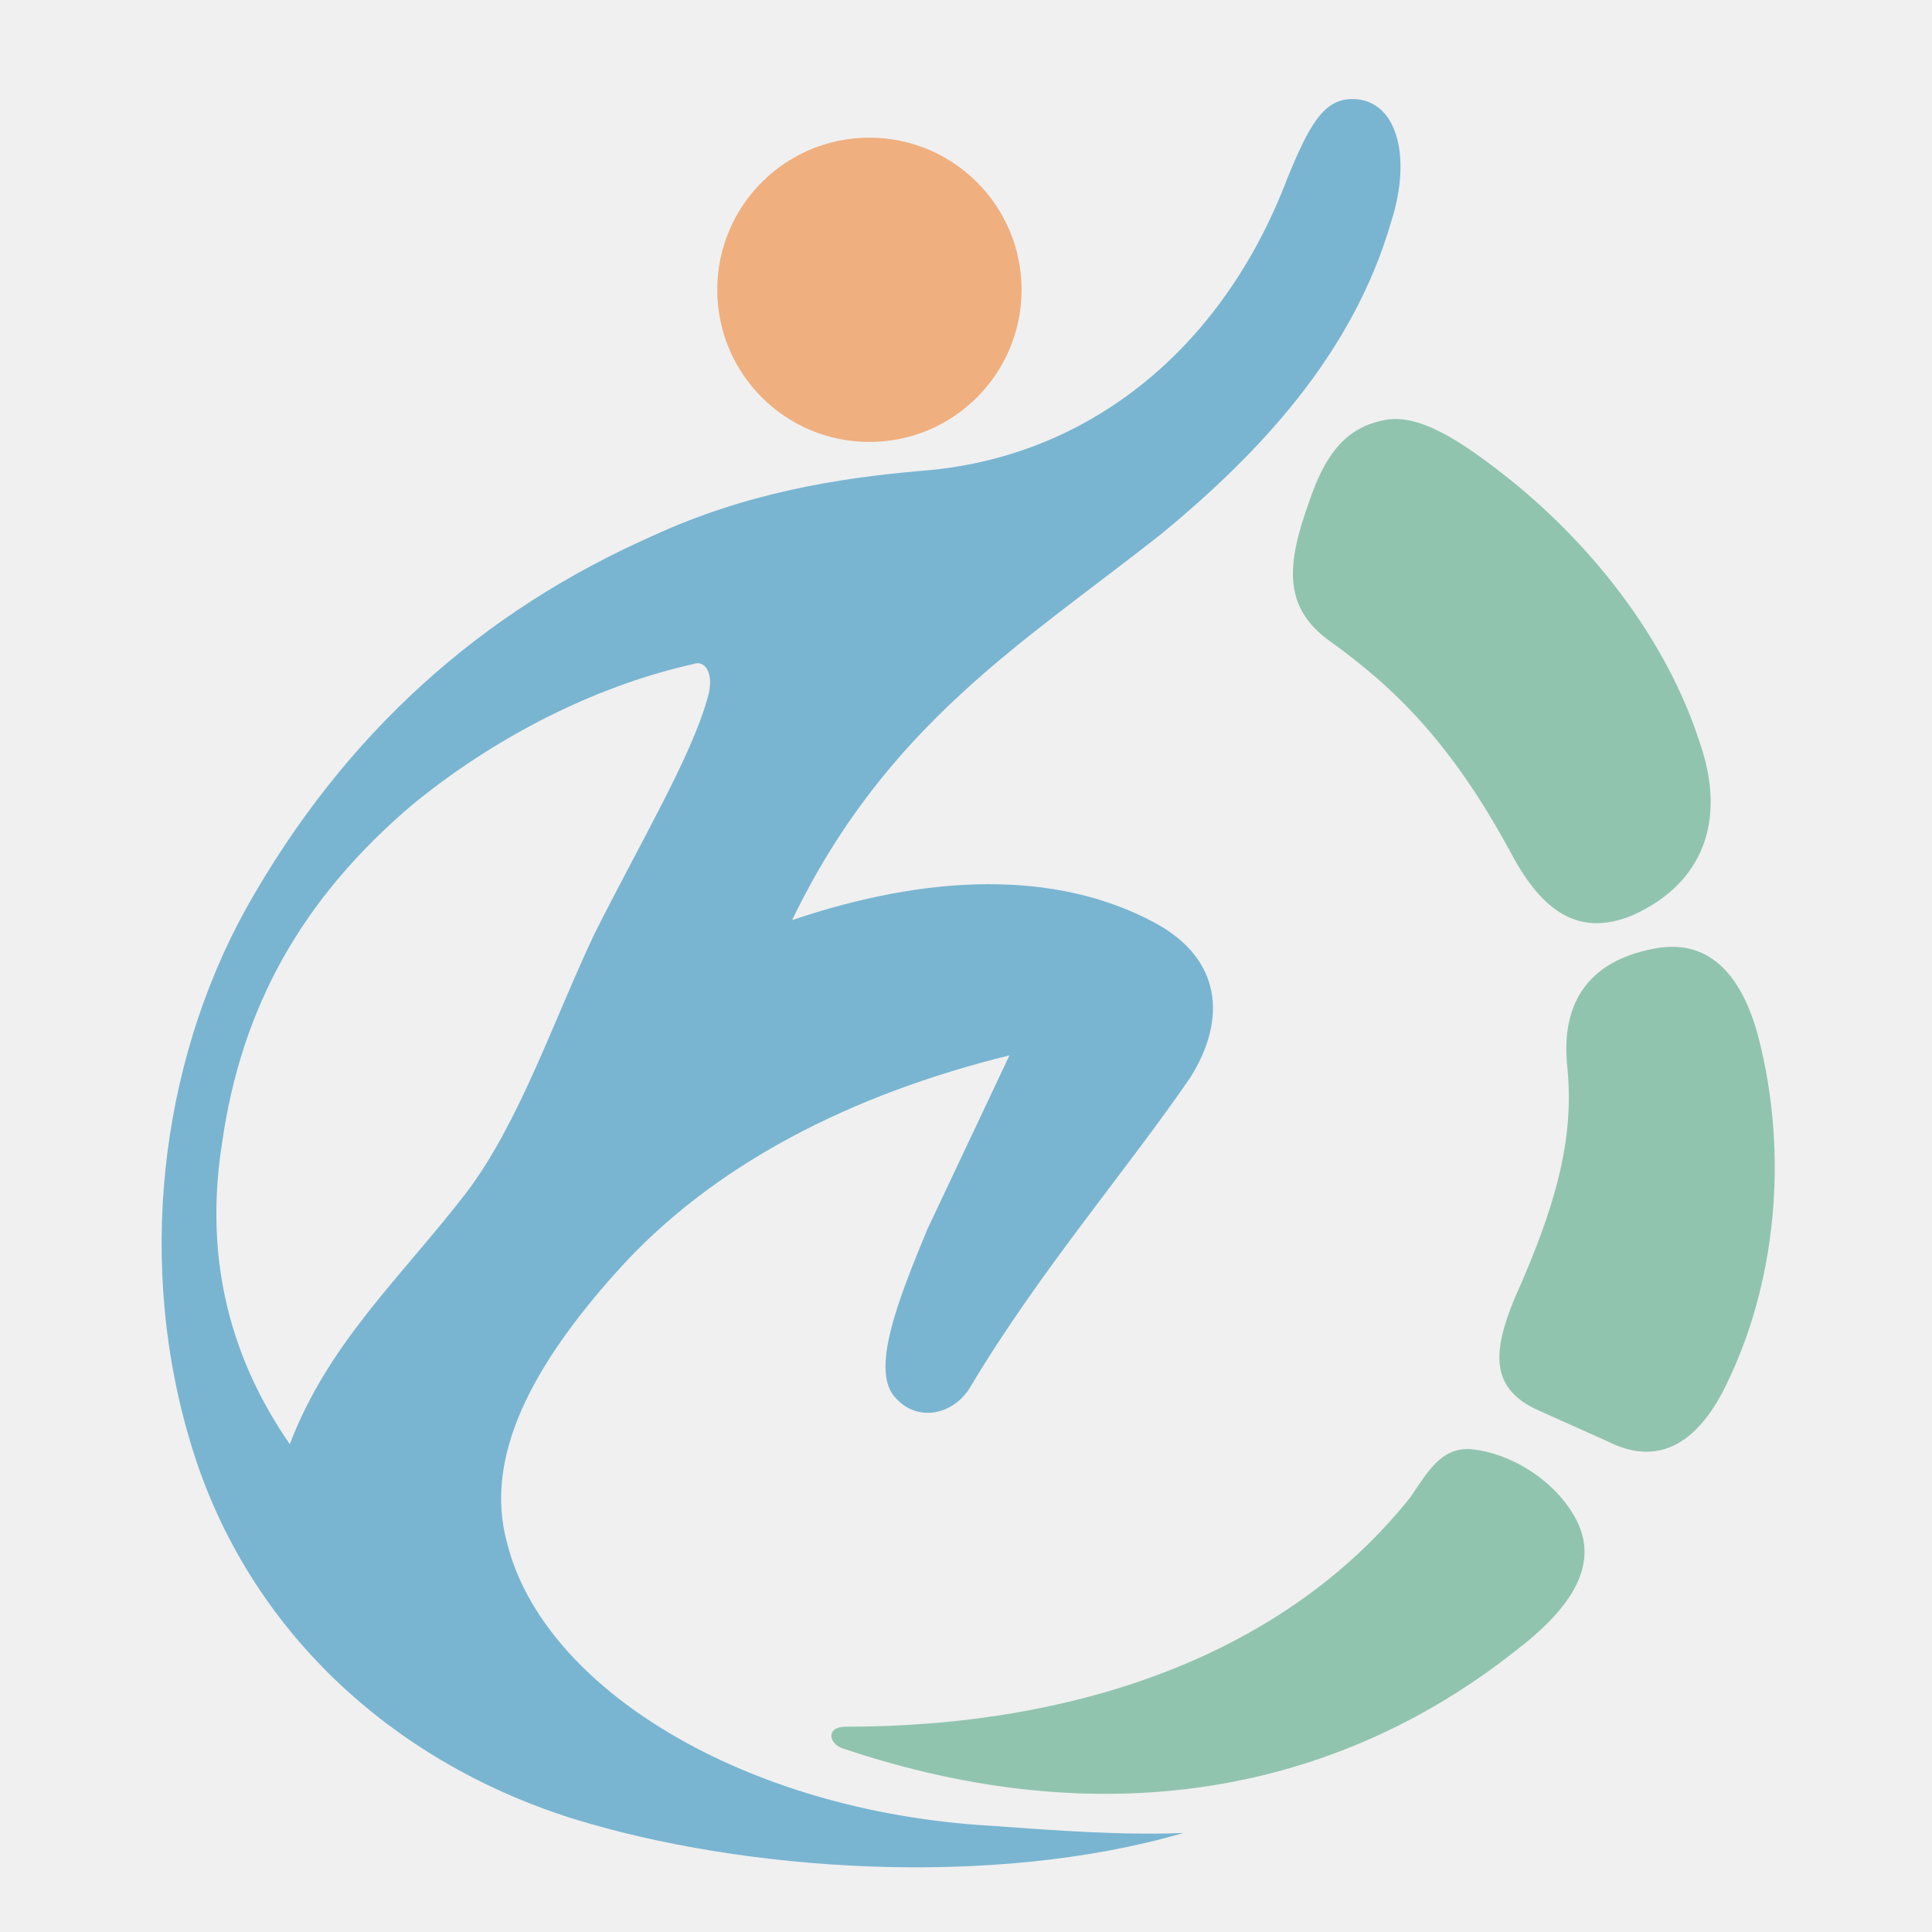
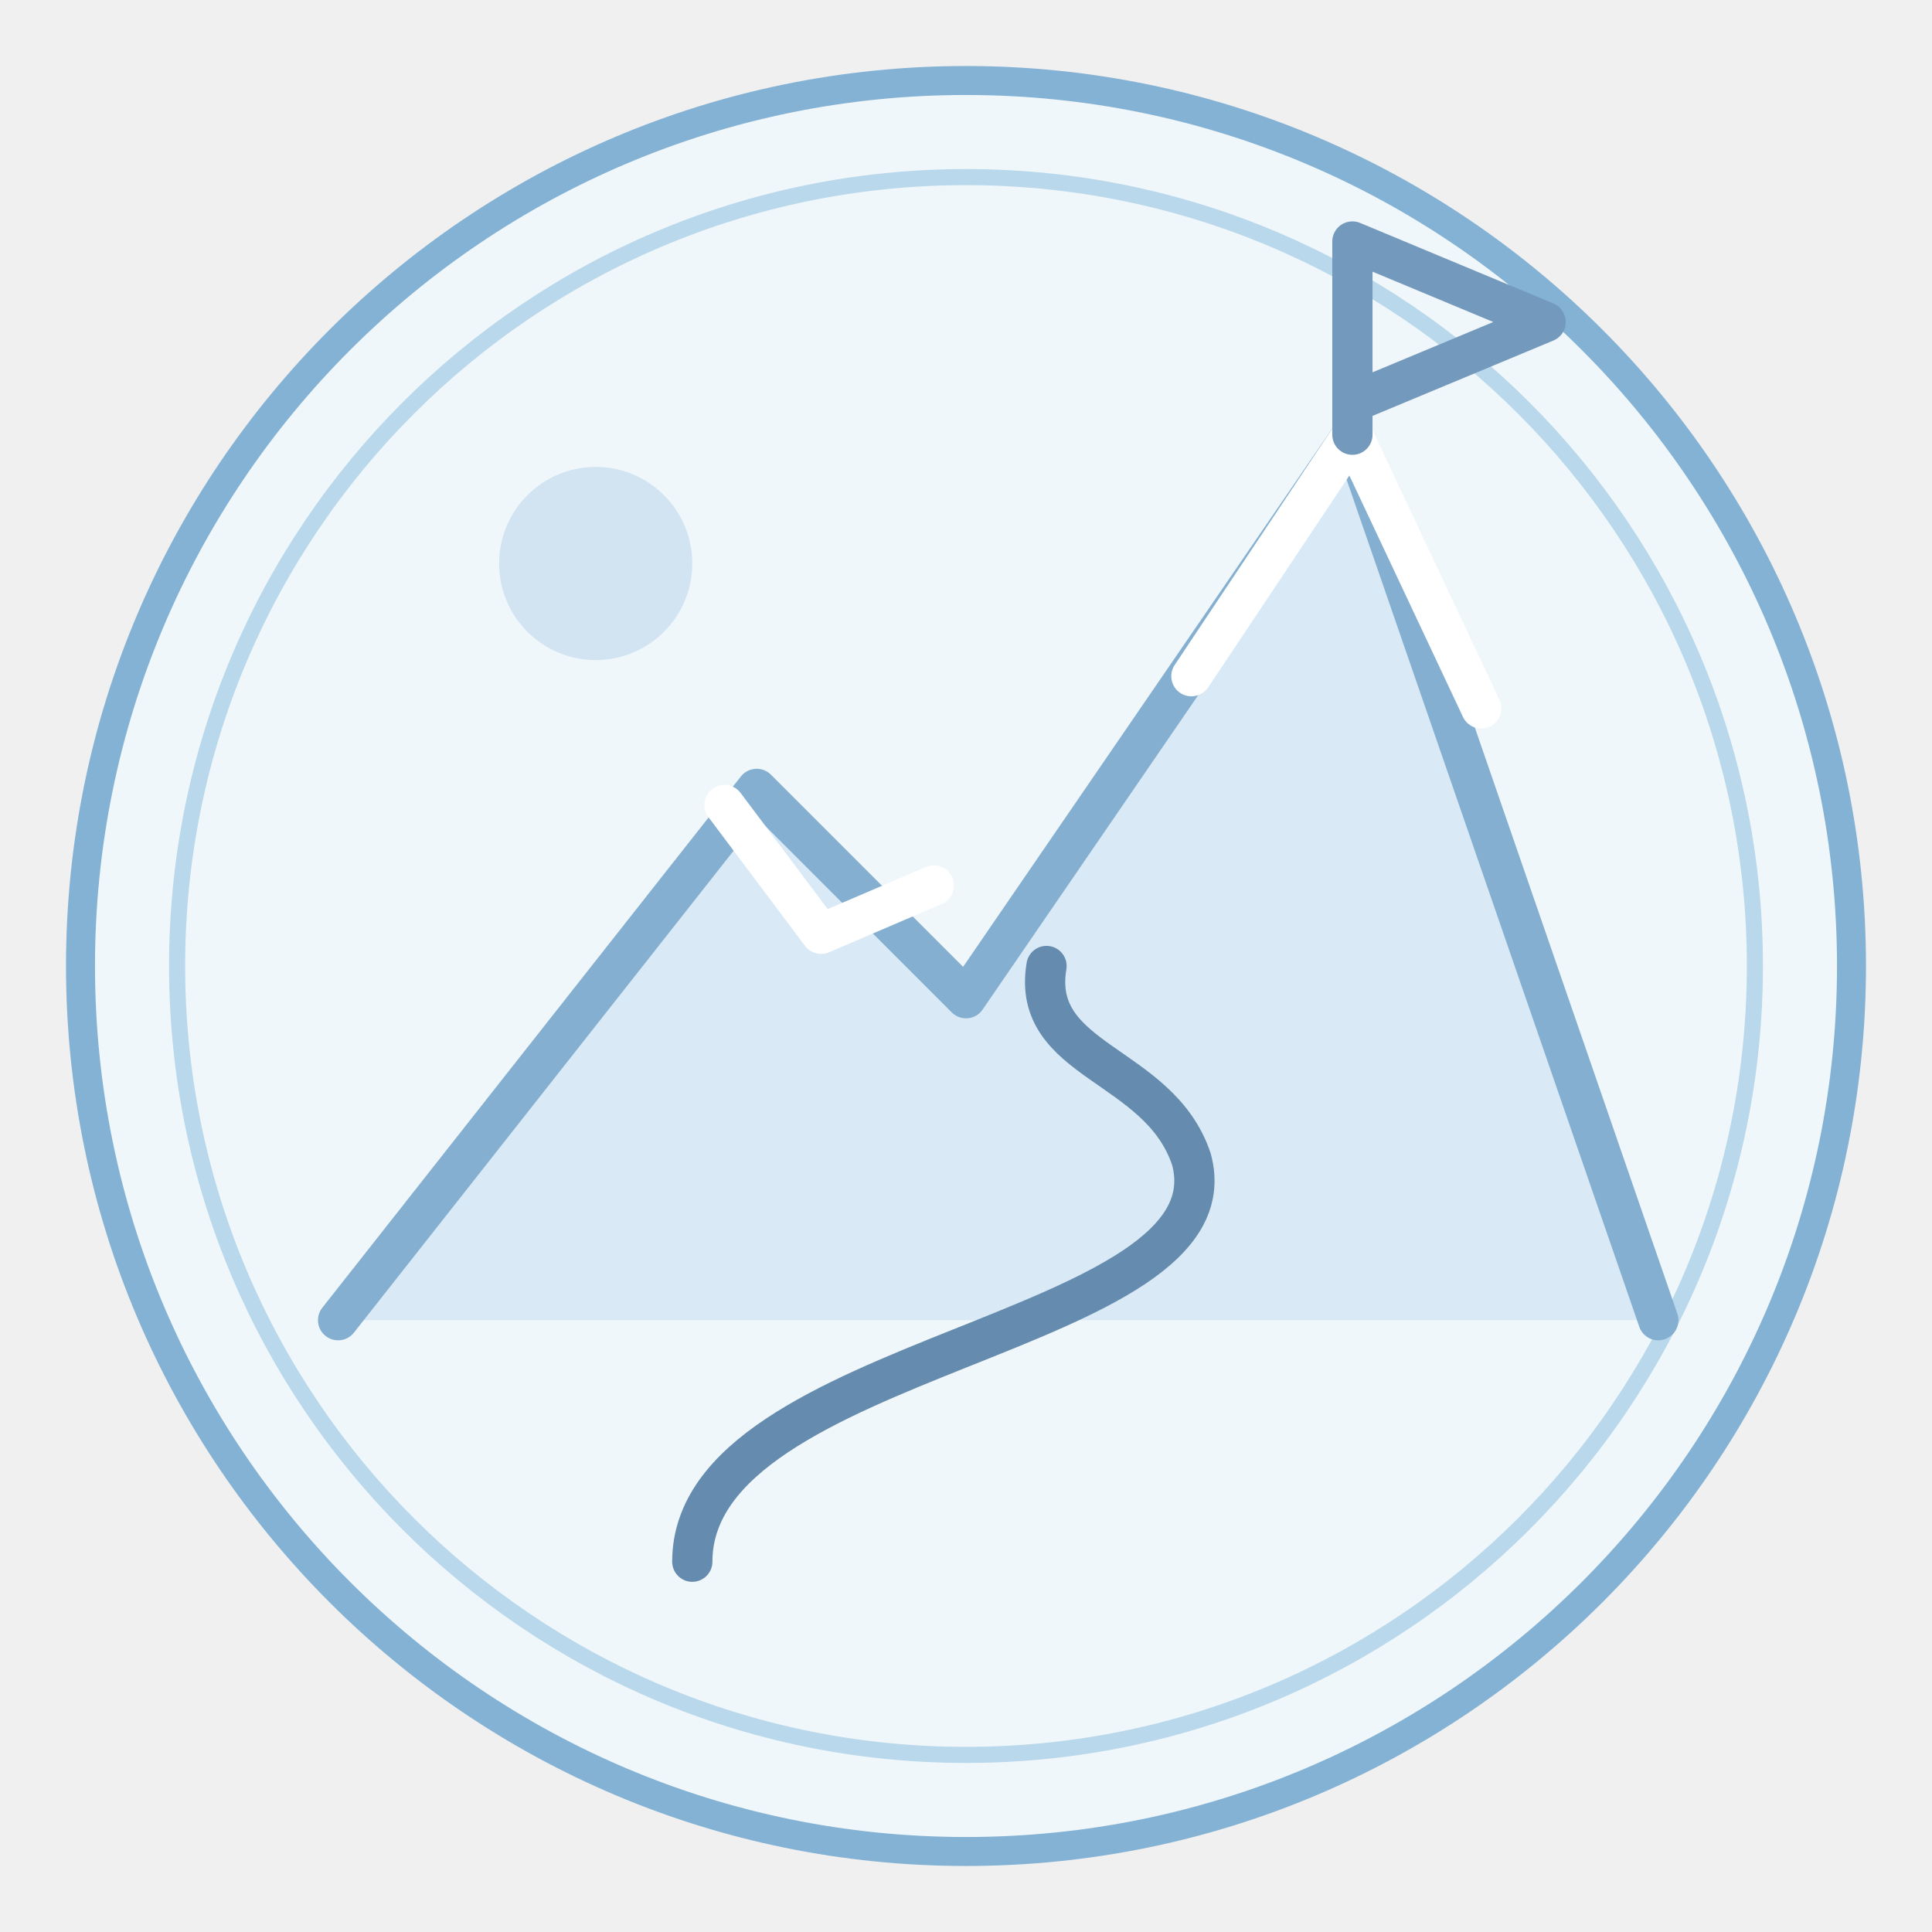
- <svg xmlns="http://www.w3.org/2000/svg" viewBox="240 210 800 800" fill="none">
-   <circle cx="600" cy="330" r="63" fill="#efaf7f" />
-   <path fill="#79b5d1" fill-rule="evenodd" d="M800 251C818 251 825 274 816 302C800 357 761 398 721 431C664 476 607 510 568 591C624 572 677 570 718 592C746 607 748 632 733 656C707 694 670 737 642 784C635 796 620 799 611 789C600 778 612 748 624 719L658 647C593 663 535 692 495 737C461 775 440 813 450 849C465 909 548 960 650 966C678 968 704 970 730 969C651 992 548 985 477 963C401 939 343 884 320 811C296 735 306 651 342 586C383 513 440 463 510 432C549 414 587 408 621 405C690 400 746 355 773 284C782 262 788 251 800 251ZM527 485C491 493 449 512 411 543C365 582 340 627 332 683C325 727 333 769 360 808C376 766 406 739 433 704C455 675 469 633 486 597C505 559 526 524 533 499C536 489 532 483 527 485Z" />
-   <path fill="#91c4af" d="M813 384C827 381 844 392 862 406C898 434 930 474 944 518C955 550 945 576 916 589C892 599 877 585 865 562C841 518 818 495 790 475C771 461 773 443 782 418C789 397 798 387 813 384Z" />
-   <path fill="#91c4af" d="M924 603C947 598 961 613 968 639C981 689 975 742 955 783C944 806 928 818 906 807L877 794C857 785 858 770 867 748C884 710 892 682 889 652C886 624 899 608 924 603Z" />
-   <path fill="#91c4af" d="M848 810C864 811 883 822 892 838C904 859 888 878 867 894C792 953 696 970 589 934C583 932 582 925 590 925C688 925 773 894 824 830C832 818 837 810 848 810Z" />
+ <svg xmlns="http://www.w3.org/2000/svg" viewBox="0 0 120 120" fill="none">
+   <circle cx="60" cy="60" r="55" fill="#f0f7fb" stroke="#84b2d4" stroke-width="1.8" />
+   <circle cx="60" cy="60" r="49" stroke="#bad8eb" stroke-width="1" />
+   <g stroke="#739abc" stroke-width="2.5" stroke-linecap="round" stroke-linejoin="round">
+     <path d="m21 82 26-33 13 13 24-35 19 55" fill="#d9e9f5" stroke="#84afd0" />
+     <path d="m45 50 6 8 7-3m16-13 10-15 8 17" stroke="#fff" />
+     <path d="M84 27V15m0 0 12 5-12 5" />
+     <path d="M43 97c0-13 34-14 31-25-2-6-10-6-9-12" stroke="#658cae" />
+     <circle cx="37" cy="35" r="6" fill="#d2e4f2" stroke="none" />
+   </g>
</svg>
